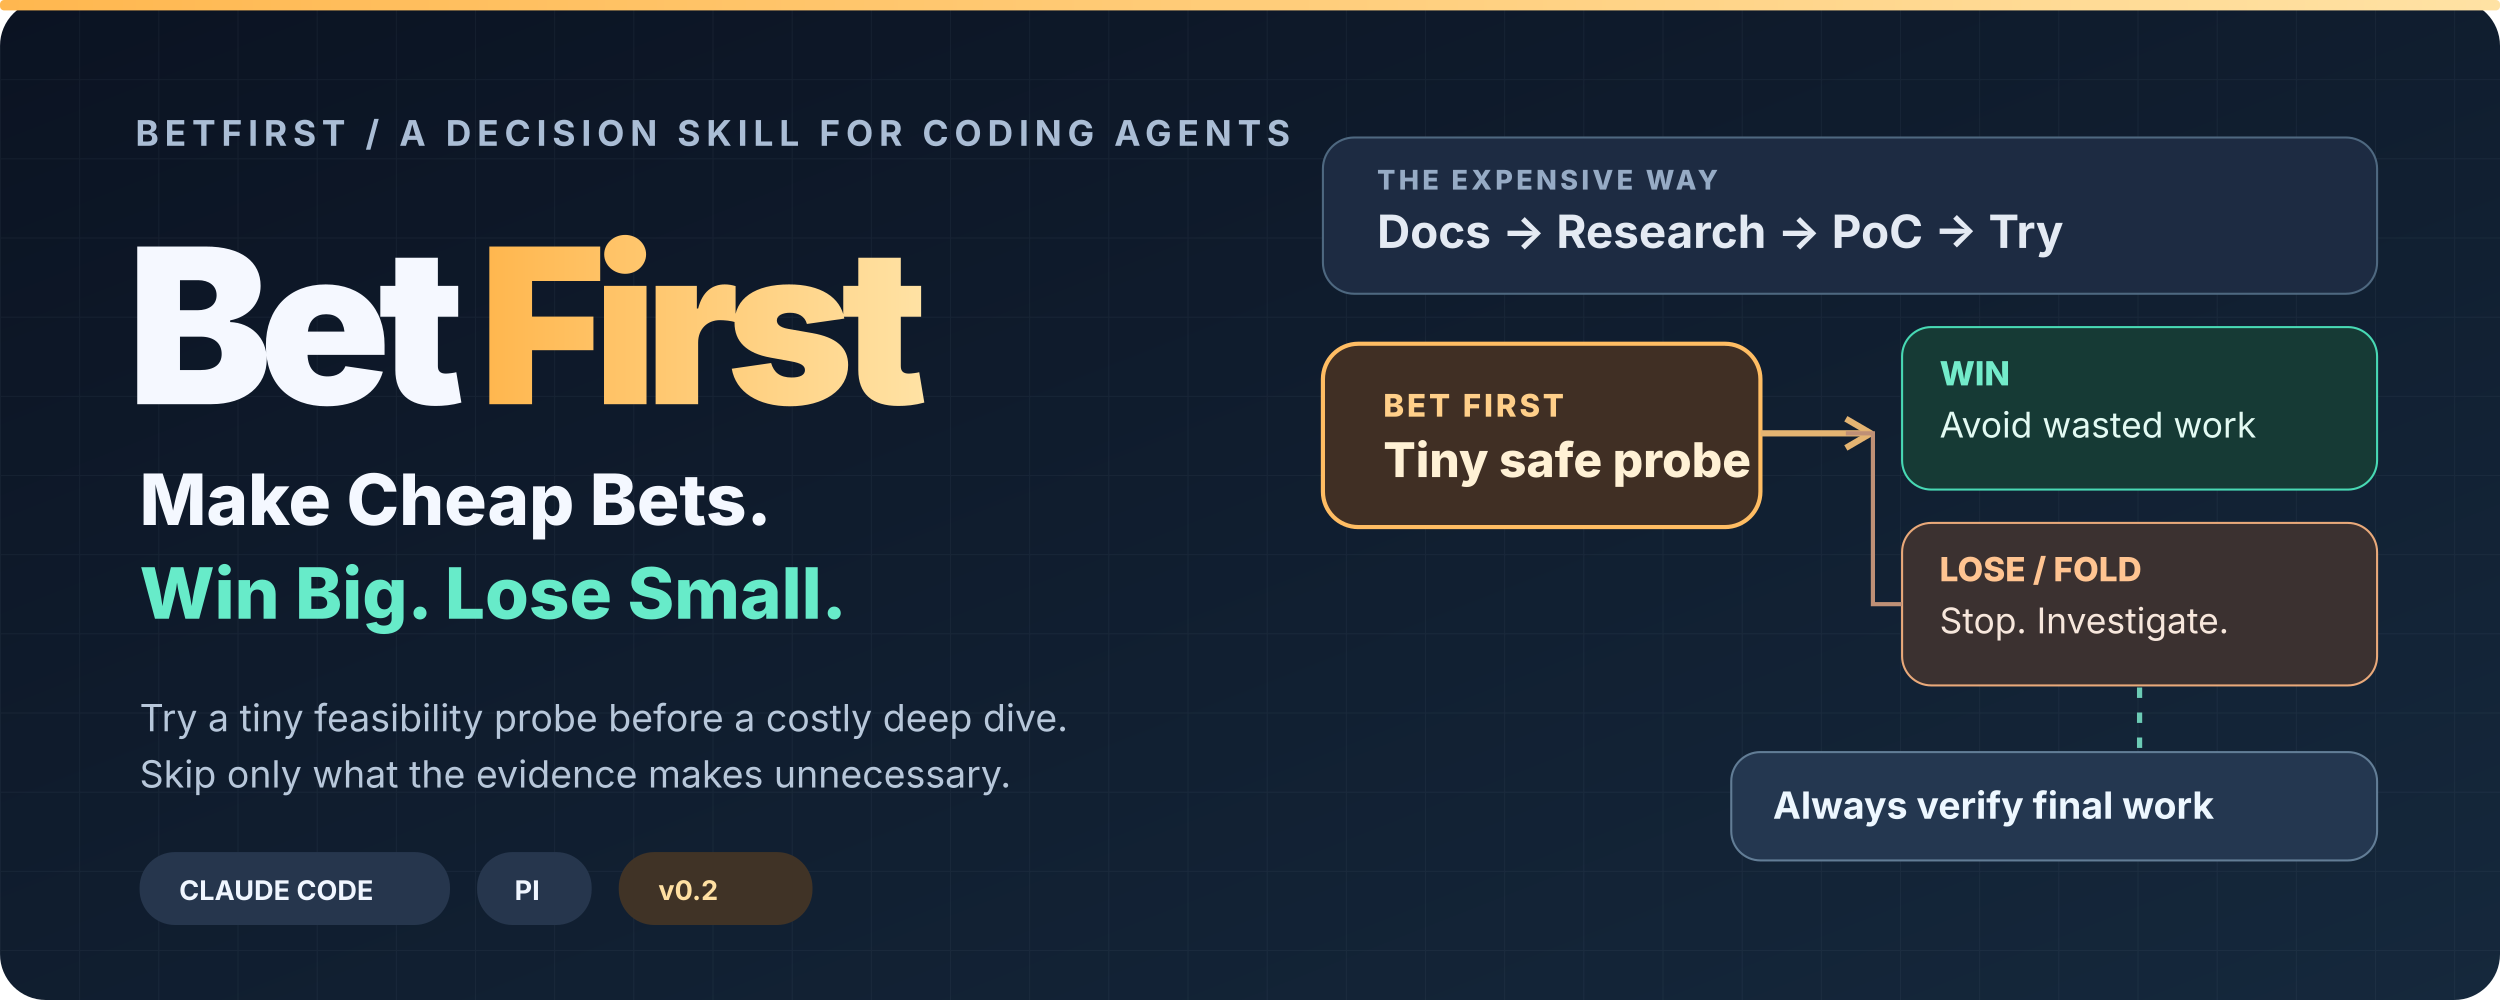
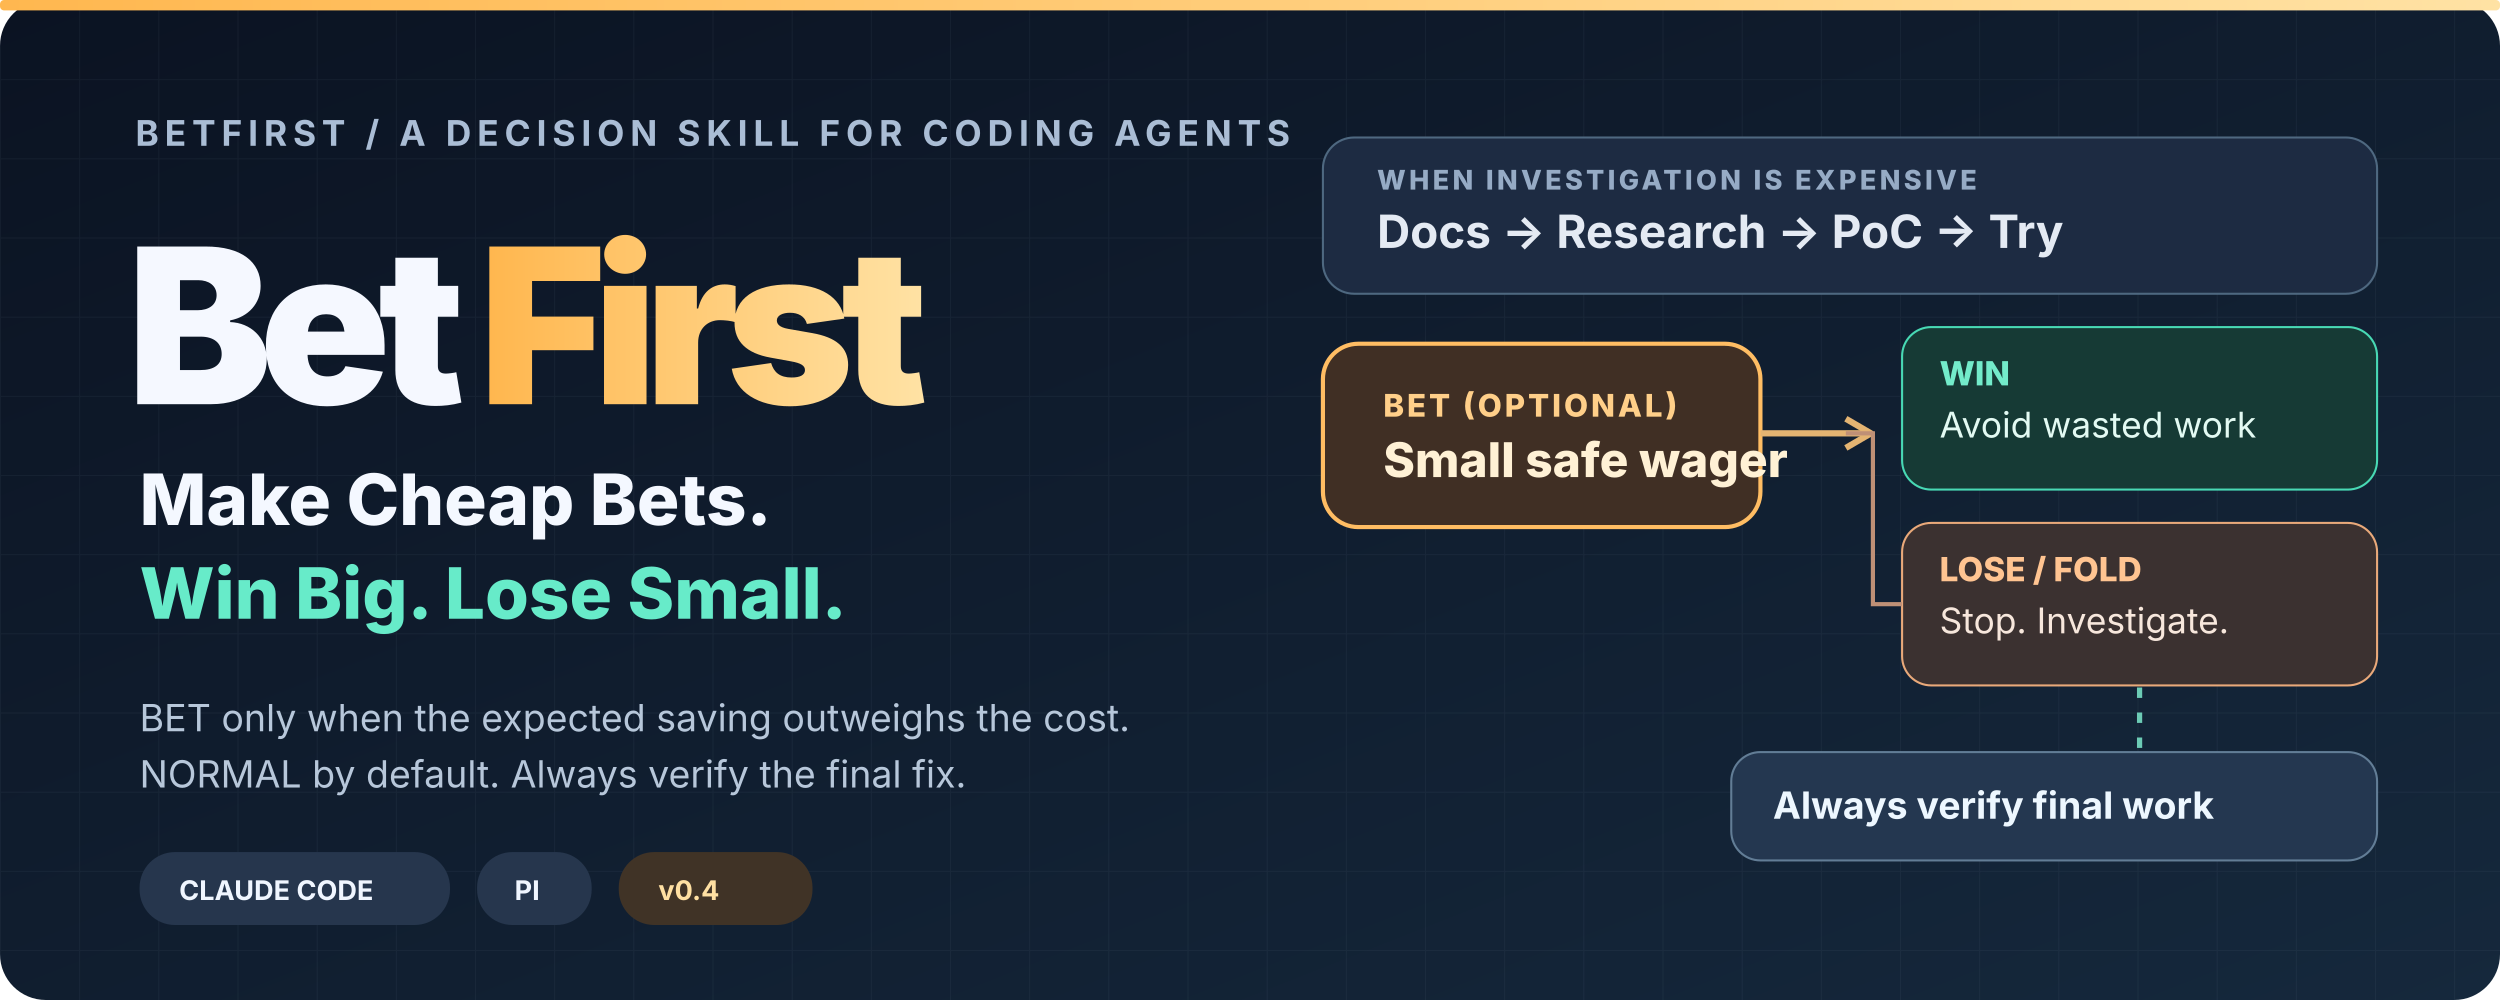
<svg xmlns="http://www.w3.org/2000/svg" width="1200" height="480" viewBox="0 0 1200 480" role="img" aria-labelledby="title desc">
  <defs>
    <linearGradient id="bg" x2="1" y2="1">
      <stop stop-color="#0b1322" />
      <stop offset="1" stop-color="#15283c" />
    </linearGradient>
    <linearGradient id="gold" x2="1">
      <stop stop-color="#ffb74f" />
      <stop offset="1" stop-color="#ffe2a4" />
    </linearGradient>
    <linearGradient id="mint" x2="1">
      <stop stop-color="#2ecbaa" />
      <stop offset="1" stop-color="#8cf4d7" />
    </linearGradient>
    <pattern id="grid" width="38" height="38" patternUnits="userSpaceOnUse">
      <path d="M38 0H0V38" fill="none" stroke="#a5bed9" stroke-opacity=".055" />
    </pattern>
  </defs>
  <rect width="1200" height="480" rx="22" fill="url(#bg)" />
  <rect width="1200" height="480" rx="22" fill="url(#grid)" />
  <rect width="1200" height="5" rx="2" fill="url(#gold)" />
  <g font-family="Inter, -apple-system, BlinkMacSystemFont, Segoe UI, system-ui, sans-serif">
    <text x="65" y="70" font-size="17" fill="#aabdd5" font-weight="700" letter-spacing="2.8">BETFIRST  /  A DECISION SKILL FOR CODING AGENTS</text>
    <text x="61" y="194" font-size="104" letter-spacing="-6" font-weight="850" fill="#f5f8ff">Bet</text>
    <text x="230" y="194" font-size="104" letter-spacing="-6" font-weight="850" fill="url(#gold)">First</text>
    <text x="67" y="252" font-size="34" font-weight="760" fill="#f4f8ff">Make Cheap Bets.</text>
    <text x="67" y="297" font-size="34" font-weight="760" fill="#67ebc9">Win Big. Lose Small.</text>
-     <text x="67" y="351" font-size="18" fill="#b7c7da">Try a tiny feasibility probe before a costly deep dive.</text>
-     <text x="67" y="378" font-size="18" fill="#b7c7da">Skip only what the evidence makes unnecessary.</text>
+     <text x="67" y="351" font-size="18" fill="#b7c7da">BET only when the expected saving outweighs the cost.</text>
+     <text x="67" y="378" font-size="18" fill="#b7c7da">NORMAL by default. Always verify the final fix.</text>
    <rect x="67" y="409" width="149" height="35" rx="17" fill="#26364d" />
    <text x="86" y="432" font-size="13" font-weight="750" fill="#f0f6ff">CLAUDE CODE</text>
    <rect x="229" y="409" width="55" height="35" rx="17" fill="#26364d" />
    <text x="247" y="432" font-size="13" font-weight="750" fill="#f0f6ff">PI</text>
    <rect x="297" y="409" width="93" height="35" rx="17" fill="#403326" />
-     <text x="316" y="432" font-size="13" font-weight="750" fill="#ffe0a2">v0.2</text>
+     <text x="316" y="432" font-size="13" font-weight="750" fill="#ffe0a2">v0.4</text>
  </g>
  <g font-family="Inter, -apple-system, BlinkMacSystemFont, Segoe UI, system-ui, sans-serif">
    <rect x="635" y="66" width="506" height="75" rx="15" fill="#1d2b42" stroke="#4e6880" />
-     <text x="661" y="91" font-size="13" font-weight="770" fill="#96abc5" letter-spacing="1.6">THE EXPENSIVE WAY</text>
+     <text x="661" y="91" font-size="13" font-weight="770" fill="#96abc5" letter-spacing="1.6">WHEN INVESTIGATION IS EXPENSIVE</text>
    <text x="661" y="119" font-size="22" font-weight="700" fill="#e4eaf3">Docs  →  Research  →  PoC  →  Try</text>
    <rect x="635" y="165" width="210" height="88" rx="17" fill="#402f24" stroke="#ffbd63" stroke-width="2" />
-     <text x="664" y="200" font-size="15" fill="#ffcf89" font-weight="770" letter-spacing="1.4">BET FIRST</text>
-     <text x="664" y="229" font-size="23" fill="#fff1d5" font-weight="760">Tiny safe probe</text>
+     <text x="664" y="200" font-size="15" fill="#ffcf89" font-weight="770" letter-spacing="1.4">BET (OPTIONAL)</text>
+     <text x="664" y="229" font-size="23" fill="#fff1d5" font-weight="760">Small safe wager</text>
    <path d="M845 208H895" stroke="#e4b472" stroke-width="3" fill="none" />
    <path d="M886 201l12 7-12 7" stroke="#e4b472" stroke-width="3" fill="none" stroke-linejoin="round" />
    <rect x="913" y="157" width="228" height="78" rx="14" fill="#163a35" stroke="#48d9b4" />
    <text x="931" y="185" font-size="16" font-weight="790" fill="#73ebca">WIN</text>
    <text x="931" y="210" font-size="17" fill="#e3faf3">Avoid wasted work</text>
    <rect x="913" y="251" width="228" height="78" rx="14" fill="#3b3130" stroke="#e9a97a" />
    <text x="931" y="279" font-size="16" font-weight="790" fill="#ffc491">LOSE / FOLD</text>
    <text x="931" y="304" font-size="17" fill="#f7e7dc">Stop. Investigate.</text>
    <path d="M886 208H899V290H913" stroke="#bf9076" stroke-width="2" fill="none" />
    <path d="M1027 330V361" stroke="#6ccbb5" stroke-width="2.5" stroke-dasharray="5 7" />
    <rect x="831" y="361" width="310" height="52" rx="14" fill="#243750" stroke="#627d96" />
    <text x="851" y="393" font-size="18" font-weight="750" fill="#edf7ff">Always verify final work</text>
  </g>
</svg>
